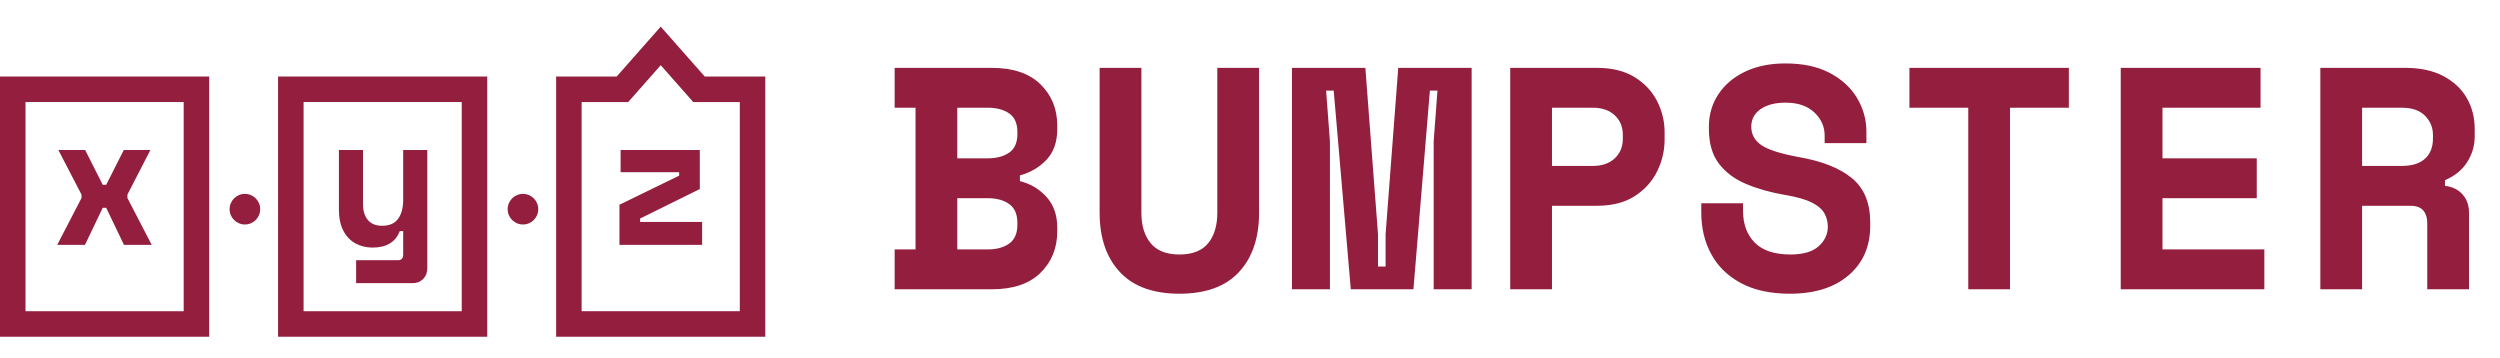
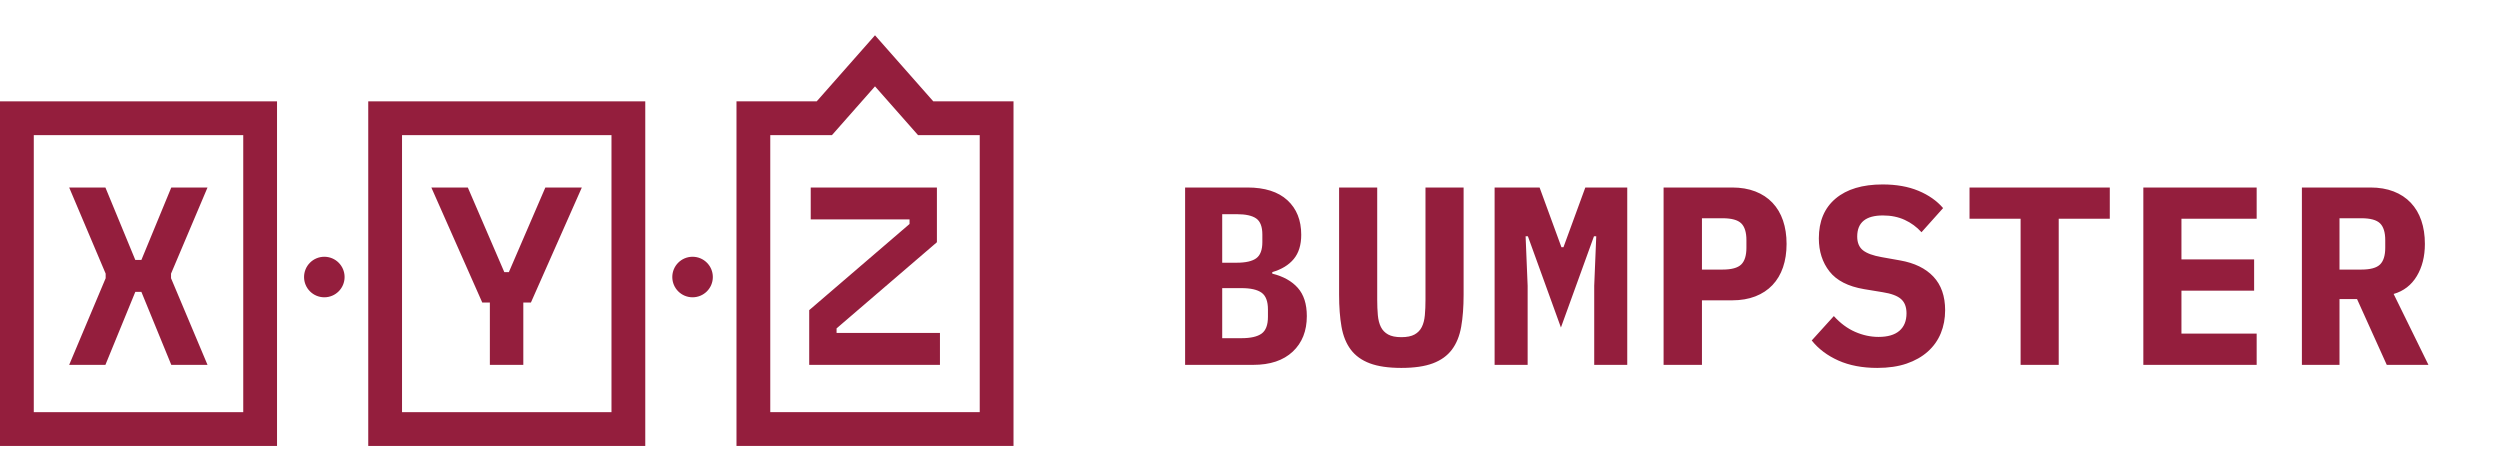
- <svg xmlns="http://www.w3.org/2000/svg" viewBox="0 0 980 140" role="img" aria-labelledby="title description" style="color:#941e3d">
+ <svg xmlns="http://www.w3.org/2000/svg" viewBox="0 0 740 140" role="img" aria-labelledby="title description" style="color:#941e3d">
  <g id="mark">
    <g fill="none" stroke="currentColor" stroke-width="10" stroke-linejoin="miter">
      <rect x="5" y="35" width="72" height="92" />
      <rect x="114" y="35" width="72" height="92" />
      <path d="M223 35H244L259 18L274 35H295V127H223Z" />
    </g>
    <circle cx="96" cy="82" r="6" fill="currentColor" />
    <circle cx="205" cy="82" r="6" fill="currentColor" />
    <g fill="currentColor">
-       <path transform="translate(18 96) scale(0.075 -0.075)" d="M59 0 186 245V263L65 496H205L297 314H315L407 496H546L426 263V245L553 0H408L315 194H297L204 0Z" />
-       <path transform="translate(127 96) scale(0.075 -0.075)" d="M168 -200V-80H387Q414 -80 414 -50V72H396Q363 -14 254 -14Q205 -14 165 7.5Q125 29 101.5 73.5Q78 118 78 186V496H204V212Q204 160 229.5 130Q255 100 304 100Q361 100 387.5 136.5Q414 173 414 236V496H540V-122Q540 -156 518.5 -178Q497 -200 463 -200Z" />
-       <path transform="translate(236 96) scale(0.075 -0.075)" d="M91 0V210L403 362V380H97V496H511V292L199 138V120H523V0Z" />
+       <path transform="translate(18 108) scale(0.075 -0.075)" d="M176 700 294 414H318L436 700H579L435 360V342L579 0H436L318 288H294L176 0H33L177 342V360L33 700Z" />
+       <path transform="translate(127 108) scale(0.075 -0.075)" d="M240 246H210L9 700H153L297 366H315L459 700H603L402 246H372V0H240Z" />
+       <path transform="translate(236 108) scale(0.075 -0.075)" d="M53 700H551V484L155 144V126H563V0H47V216L443 556V574H53Z" />
    </g>
  </g>
-   <path id="wordmark" fill="currentColor" transform="translate(345 8) scale(0.124)" d="M46 850V724H112V276H46V150H353Q454 150 507 202Q560 254 560 332V344Q560 404 526.5 440Q493 476 442 490V508Q493 521 526.5 558.5Q560 596 560 655V667Q560 746 507 798Q454 850 353 850ZM244 436H340Q382 436 408 418Q434 400 434 359V353Q434 312 408 294Q382 276 340 276H244ZM244 724H340Q382 724 408 705.5Q434 687 434 646V640Q434 599 408 580.5Q382 562 340 562H244ZM946 864Q822 864 758 795.5Q694 727 694 608V150H826V608Q826 669 855.5 704.5Q885 740 946 740Q1008 740 1037 704.5Q1066 669 1066 608V150H1198V608Q1198 727 1134.5 795.5Q1071 864 946 864ZM1302 850V150H1534L1574 676V778H1598V676L1638 150H1870V850H1750V382L1762 222H1738L1686 850H1488L1434 222H1410L1422 382V850ZM1992 850V150H2266Q2338 150 2385.5 179.5Q2433 209 2456.5 255.5Q2480 302 2480 353V377Q2480 429 2456.5 477Q2433 525 2385.5 555.5Q2338 586 2266 586H2124V850ZM2124 460H2253Q2297 460 2322.5 436Q2348 412 2348 374V362Q2348 324 2322.5 300Q2297 276 2253 276H2124ZM2876 864Q2784 864 2721.5 830.5Q2659 797 2627.5 739Q2596 681 2596 608V578H2728V602Q2728 665 2765 702.5Q2802 740 2878 740Q2938 740 2967 714Q2996 688 2996 652Q2996 629 2985 609.5Q2974 590 2945 575.5Q2916 561 2862 552Q2792 540 2737.5 517Q2683 494 2651.5 452.5Q2620 411 2620 342V336Q2620 279 2650 233.5Q2680 188 2734.5 162Q2789 136 2862 136Q2945 136 3002 166Q3059 196 3088.5 245.5Q3118 295 3118 352V388H2986V364Q2986 322 2953.5 291Q2921 260 2862 260Q2813 260 2783.5 280.5Q2754 301 2754 336Q2754 372 2785.5 394Q2817 416 2904 432Q3014 451 3072 498.5Q3130 546 3130 638V650Q3130 747 3062 805.5Q2994 864 2876 864ZM3440 850V276H3254V150H3758V276H3572V850ZM3922 850V150H4364V276H4054V436H4352V562H4054V724H4376V850ZM4553 850V150H4821Q4893 150 4942 176Q4991 202 5016 245.5Q5041 289 5041 343V367Q5041 410 5017.5 447.5Q4994 485 4947 505V523Q4982 527 5002.5 550Q5023 573 5023 608V850H4891V640Q4891 616 4878.5 601Q4866 586 4837 586H4685V850ZM4685 460H4811Q4859 460 4884 437Q4909 414 4909 374V362Q4909 327 4884 301.5Q4859 276 4811 276H4685Z" />
+   <path id="wordmark" fill="currentColor" transform="translate(345 108) scale(0.0752149 -0.0752149)" d="M77 698H322Q425 698 479.5 648Q534 598 534 512Q534 452 504.5 416.5Q475 381 420 365V359Q485 343 520.5 303Q556 263 556 192Q556 104 500.5 52Q445 0 345 0H77ZM299 105Q353 105 378 123Q403 141 403 189V218Q403 266 378 284Q353 302 299 302H223V105ZM280 402Q333 402 357 419.5Q381 437 381 483V513Q381 559 357 576Q333 593 280 593H223V402ZM833 698V256Q833 223 835.5 195.5Q838 168 847.5 149Q857 130 876 119.5Q895 109 928 109Q961 109 980 119.5Q999 130 1008.5 149Q1018 168 1020.5 195.5Q1023 223 1023 256V698H1173V276Q1173 204 1163.5 150Q1154 96 1127 60Q1100 24 1052 6Q1004 -12 928 -12Q852 -12 804 6Q756 24 729 60Q702 96 692.5 150Q683 204 683 276V698ZM1687 311L1695 506H1686L1556 147L1426 506H1417L1425 311V0H1295V698H1472L1558 463H1566L1652 698H1817V0H1687ZM1960 0V698H2230Q2281 698 2321 682.5Q2361 667 2388.5 638Q2416 609 2430 568Q2444 527 2444 476Q2444 425 2430 384Q2416 343 2388.5 314Q2361 285 2321 269.5Q2281 254 2230 254H2111V0ZM2111 375H2192Q2245 375 2265.5 395Q2286 415 2286 461V491Q2286 537 2265.5 557Q2245 577 2192 577H2111ZM2801 -12Q2713 -12 2648 17Q2583 46 2543 96L2630 192Q2668 150 2713.5 130Q2759 110 2806 110Q2860 110 2888 134Q2916 158 2916 203Q2916 240 2894.5 259Q2873 278 2822 286L2749 298Q2655 314 2613 367.5Q2571 421 2571 498Q2571 599 2637 654.5Q2703 710 2822 710Q2903 710 2963 685Q3023 660 3060 617L2975 522Q2947 553 2909 570.5Q2871 588 2823 588Q2722 588 2722 505Q2722 469 2744.5 451Q2767 433 2818 424L2891 411Q2976 396 3022 347Q3068 298 3068 215Q3068 166 3051 124.5Q3034 83 3000 52.5Q2966 22 2916.5 5Q2867 -12 2801 -12ZM3515 575V0H3365V575H3164V698H3716V575ZM3848 0V698H4294V575H3998V415H4284V292H3998V123H4294V0ZM4620 0H4472V698H4742Q4793 698 4833 682.5Q4873 667 4900.5 638Q4928 609 4942 568Q4956 527 4956 476Q4956 402 4924 349Q4892 296 4833 279L4970 0H4806L4689 259H4620ZM4706 375Q4759 375 4779.5 395Q4800 415 4800 461V491Q4800 537 4779.5 557Q4759 577 4706 577H4620V375Z" />
</svg>
